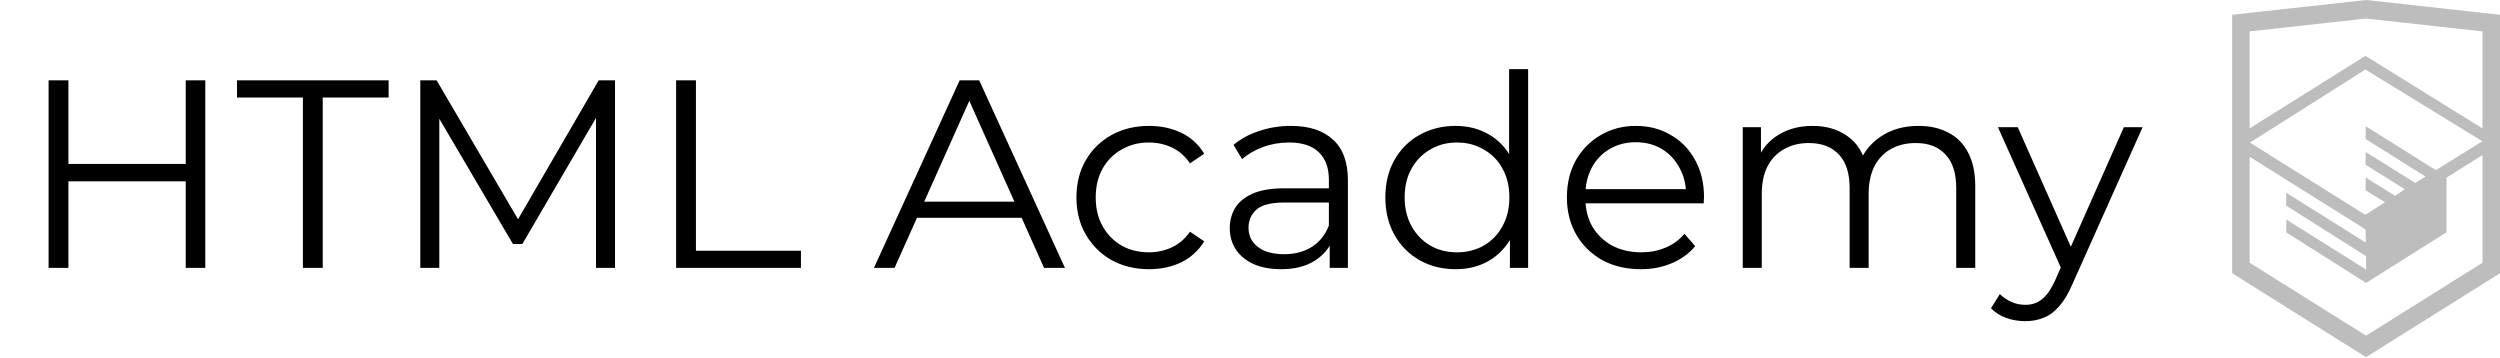
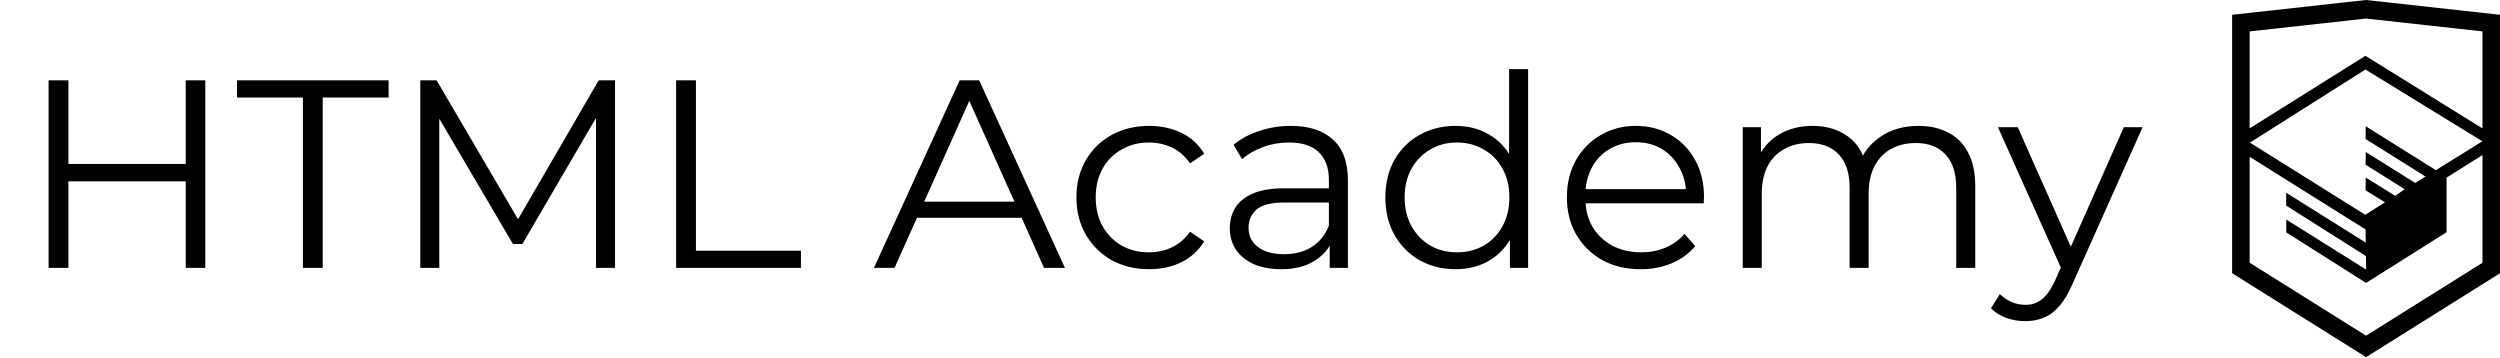
<svg xmlns="http://www.w3.org/2000/svg" id="academy" width="112" height="16" viewBox="0 0 112 16">
  <path d="M8.321 3.6H9.197V12H8.321V3.6ZM3.065 12H2.177V3.6H3.065V12ZM8.405 8.124H2.969V7.344H8.405V8.124ZM13.57 12V4.368H10.618V3.6H17.41V4.368H14.458V12H13.57ZM18.829 12V3.6H19.561L23.401 10.152H23.017L26.821 3.6H27.553V12H26.701V4.932H26.905L23.401 10.932H22.981L19.453 4.932H19.681V12H18.829ZM30.29 12V3.6H31.178V11.232H35.882V12H30.29ZM39.153 12L42.993 3.6H43.869L47.709 12H46.773L43.245 4.116H43.605L40.077 12H39.153ZM40.665 9.756L40.929 9.036H45.813L46.077 9.756H40.665ZM51.476 12.06C50.852 12.06 50.292 11.924 49.796 11.652C49.308 11.372 48.924 10.992 48.644 10.512C48.364 10.024 48.224 9.468 48.224 8.844C48.224 8.212 48.364 7.656 48.644 7.176C48.924 6.696 49.308 6.32 49.796 6.048C50.292 5.776 50.852 5.64 51.476 5.64C52.012 5.64 52.496 5.744 52.928 5.952C53.36 6.16 53.7 6.472 53.948 6.888L53.312 7.32C53.096 7 52.828 6.764 52.508 6.612C52.188 6.46 51.84 6.384 51.464 6.384C51.016 6.384 50.612 6.488 50.252 6.696C49.892 6.896 49.608 7.18 49.4 7.548C49.192 7.916 49.088 8.348 49.088 8.844C49.088 9.34 49.192 9.772 49.4 10.14C49.608 10.508 49.892 10.796 50.252 11.004C50.612 11.204 51.016 11.304 51.464 11.304C51.84 11.304 52.188 11.228 52.508 11.076C52.828 10.924 53.096 10.692 53.312 10.38L53.948 10.812C53.7 11.22 53.36 11.532 52.928 11.748C52.496 11.956 52.012 12.06 51.476 12.06ZM59.57 12V10.608L59.534 10.38V8.052C59.534 7.516 59.382 7.104 59.078 6.816C58.782 6.528 58.338 6.384 57.746 6.384C57.338 6.384 56.95 6.452 56.582 6.588C56.214 6.724 55.902 6.904 55.646 7.128L55.262 6.492C55.582 6.22 55.966 6.012 56.414 5.868C56.862 5.716 57.334 5.64 57.83 5.64C58.646 5.64 59.274 5.844 59.714 6.252C60.162 6.652 60.386 7.264 60.386 8.088V12H59.57ZM57.398 12.06C56.926 12.06 56.514 11.984 56.162 11.832C55.818 11.672 55.554 11.456 55.37 11.184C55.186 10.904 55.094 10.584 55.094 10.224C55.094 9.896 55.17 9.6 55.322 9.336C55.482 9.064 55.738 8.848 56.09 8.688C56.45 8.52 56.93 8.436 57.53 8.436H59.702V9.072H57.554C56.946 9.072 56.522 9.18 56.282 9.396C56.05 9.612 55.934 9.88 55.934 10.2C55.934 10.56 56.074 10.848 56.354 11.064C56.634 11.28 57.026 11.388 57.53 11.388C58.01 11.388 58.422 11.28 58.766 11.064C59.118 10.84 59.374 10.52 59.534 10.104L59.726 10.692C59.566 11.108 59.286 11.44 58.886 11.688C58.494 11.936 57.998 12.06 57.398 12.06ZM65.208 12.06C64.608 12.06 64.068 11.924 63.588 11.652C63.116 11.38 62.744 11.004 62.472 10.524C62.2 10.036 62.064 9.476 62.064 8.844C62.064 8.204 62.2 7.644 62.472 7.164C62.744 6.684 63.116 6.312 63.588 6.048C64.068 5.776 64.608 5.64 65.208 5.64C65.76 5.64 66.252 5.764 66.684 6.012C67.124 6.26 67.472 6.624 67.728 7.104C67.992 7.576 68.124 8.156 68.124 8.844C68.124 9.524 67.996 10.104 67.74 10.584C67.484 11.064 67.136 11.432 66.696 11.688C66.264 11.936 65.768 12.06 65.208 12.06ZM65.268 11.304C65.716 11.304 66.116 11.204 66.468 11.004C66.828 10.796 67.108 10.508 67.308 10.14C67.516 9.764 67.62 9.332 67.62 8.844C67.62 8.348 67.516 7.916 67.308 7.548C67.108 7.18 66.828 6.896 66.468 6.696C66.116 6.488 65.716 6.384 65.268 6.384C64.828 6.384 64.432 6.488 64.08 6.696C63.728 6.896 63.448 7.18 63.24 7.548C63.032 7.916 62.928 8.348 62.928 8.844C62.928 9.332 63.032 9.764 63.24 10.14C63.448 10.508 63.728 10.796 64.08 11.004C64.432 11.204 64.828 11.304 65.268 11.304ZM67.644 12V10.104L67.728 8.832L67.608 7.56V3.096H68.46V12H67.644ZM73.508 12.06C72.853 12.06 72.276 11.924 71.781 11.652C71.284 11.372 70.897 10.992 70.617 10.512C70.337 10.024 70.197 9.468 70.197 8.844C70.197 8.22 70.329 7.668 70.593 7.188C70.865 6.708 71.233 6.332 71.697 6.06C72.168 5.78 72.697 5.64 73.281 5.64C73.873 5.64 74.397 5.776 74.853 6.048C75.317 6.312 75.68 6.688 75.945 7.176C76.209 7.656 76.341 8.212 76.341 8.844C76.341 8.884 76.337 8.928 76.329 8.976C76.329 9.016 76.329 9.06 76.329 9.108H70.844V8.472H75.873L75.537 8.724C75.537 8.268 75.436 7.864 75.237 7.512C75.044 7.152 74.781 6.872 74.445 6.672C74.109 6.472 73.721 6.372 73.281 6.372C72.849 6.372 72.46 6.472 72.117 6.672C71.772 6.872 71.504 7.152 71.312 7.512C71.121 7.872 71.025 8.284 71.025 8.748V8.88C71.025 9.36 71.129 9.784 71.337 10.152C71.552 10.512 71.849 10.796 72.225 11.004C72.609 11.204 73.044 11.304 73.532 11.304C73.916 11.304 74.272 11.236 74.6 11.1C74.936 10.964 75.225 10.756 75.465 10.476L75.945 11.028C75.665 11.364 75.312 11.62 74.888 11.796C74.472 11.972 74.013 12.06 73.508 12.06ZM85.947 5.64C86.459 5.64 86.903 5.74 87.279 5.94C87.663 6.132 87.959 6.428 88.167 6.828C88.383 7.228 88.491 7.732 88.491 8.34V12H87.639V8.424C87.639 7.76 87.479 7.26 87.159 6.924C86.847 6.58 86.403 6.408 85.827 6.408C85.395 6.408 85.019 6.5 84.699 6.684C84.387 6.86 84.143 7.12 83.967 7.464C83.799 7.8 83.715 8.208 83.715 8.688V12H82.863V8.424C82.863 7.76 82.703 7.26 82.383 6.924C82.063 6.58 81.615 6.408 81.039 6.408C80.615 6.408 80.243 6.5 79.923 6.684C79.603 6.86 79.355 7.12 79.179 7.464C79.011 7.8 78.927 8.208 78.927 8.688V12H78.075V5.7H78.891V7.404L78.759 7.104C78.951 6.648 79.259 6.292 79.683 6.036C80.115 5.772 80.623 5.64 81.207 5.64C81.823 5.64 82.347 5.796 82.779 6.108C83.211 6.412 83.491 6.872 83.619 7.488L83.283 7.356C83.467 6.844 83.791 6.432 84.255 6.12C84.727 5.8 85.291 5.64 85.947 5.64ZM90.732 14.388C90.436 14.388 90.152 14.34 89.88 14.244C89.616 14.148 89.388 14.004 89.196 13.812L89.592 13.176C89.752 13.328 89.924 13.444 90.108 13.524C90.3 13.612 90.512 13.656 90.744 13.656C91.024 13.656 91.264 13.576 91.464 13.416C91.672 13.264 91.868 12.992 92.052 12.6L92.46 11.676L92.556 11.544L95.148 5.7H95.988L92.832 12.756C92.656 13.164 92.46 13.488 92.244 13.728C92.036 13.968 91.808 14.136 91.56 14.232C91.312 14.336 91.036 14.388 90.732 14.388ZM92.412 12.18L89.508 5.7H90.396L92.964 11.484L92.412 12.18Z" fill="currentColor" />
-   <path d="M111.215 5.754L105.972 2.5V2.499L105.971 2.499L105.971 2.499V2.5L100.785 5.75V1.407L106 0.831L111.215 1.407V5.754ZM111.211 6.33L109.126 7.623L105.985 5.656L105.979 6.229L108.664 7.91L108.201 8.197L105.985 6.809L105.979 7.381L107.729 8.476L107.316 8.767L107.306 8.774L105.985 7.954L105.979 8.526L106.847 9.064L105.963 9.622L100.796 6.389L105.971 3.114V3.114L111.211 6.33ZM111.215 11.771L106 15.038L100.785 11.771V7.025L105.978 10.28L105.986 10.869L102.424 8.637L102.419 9.21L105.995 11.473L106.004 12.078L102.429 9.839L102.424 10.411L106 12.675L109.606 10.403V7.957L111.215 6.946V11.771ZM106 -8.11543e-07L100 0.662V12.241L106 16L112 12.241V0.662L106 -8.11543e-07Z" fill="#BDBDBD" />
+   <path d="M111.215 5.754L105.972 2.5V2.499L105.971 2.499L105.971 2.499V2.5L100.785 5.75V1.407L106 0.831L111.215 1.407V5.754ZM111.211 6.33L109.126 7.623L105.985 5.656L105.979 6.229L108.664 7.91L108.201 8.197L105.985 6.809L105.979 7.381L107.729 8.476L107.316 8.767L107.306 8.774L105.985 7.954L105.979 8.526L106.847 9.064L105.963 9.622L100.796 6.389L105.971 3.114V3.114L111.211 6.33ZM111.215 11.771L106 15.038L100.785 11.771V7.025L105.978 10.28L105.986 10.869L102.424 8.637L102.419 9.21L105.995 11.473L106.004 12.078L102.429 9.839L102.424 10.411L106 12.675L109.606 10.403V7.957L111.215 6.946V11.771ZM106 -8.11543e-07L100 0.662V12.241L106 16L112 12.241V0.662L106 -8.11543e-07Z" fill="currentColor" />
</svg>
